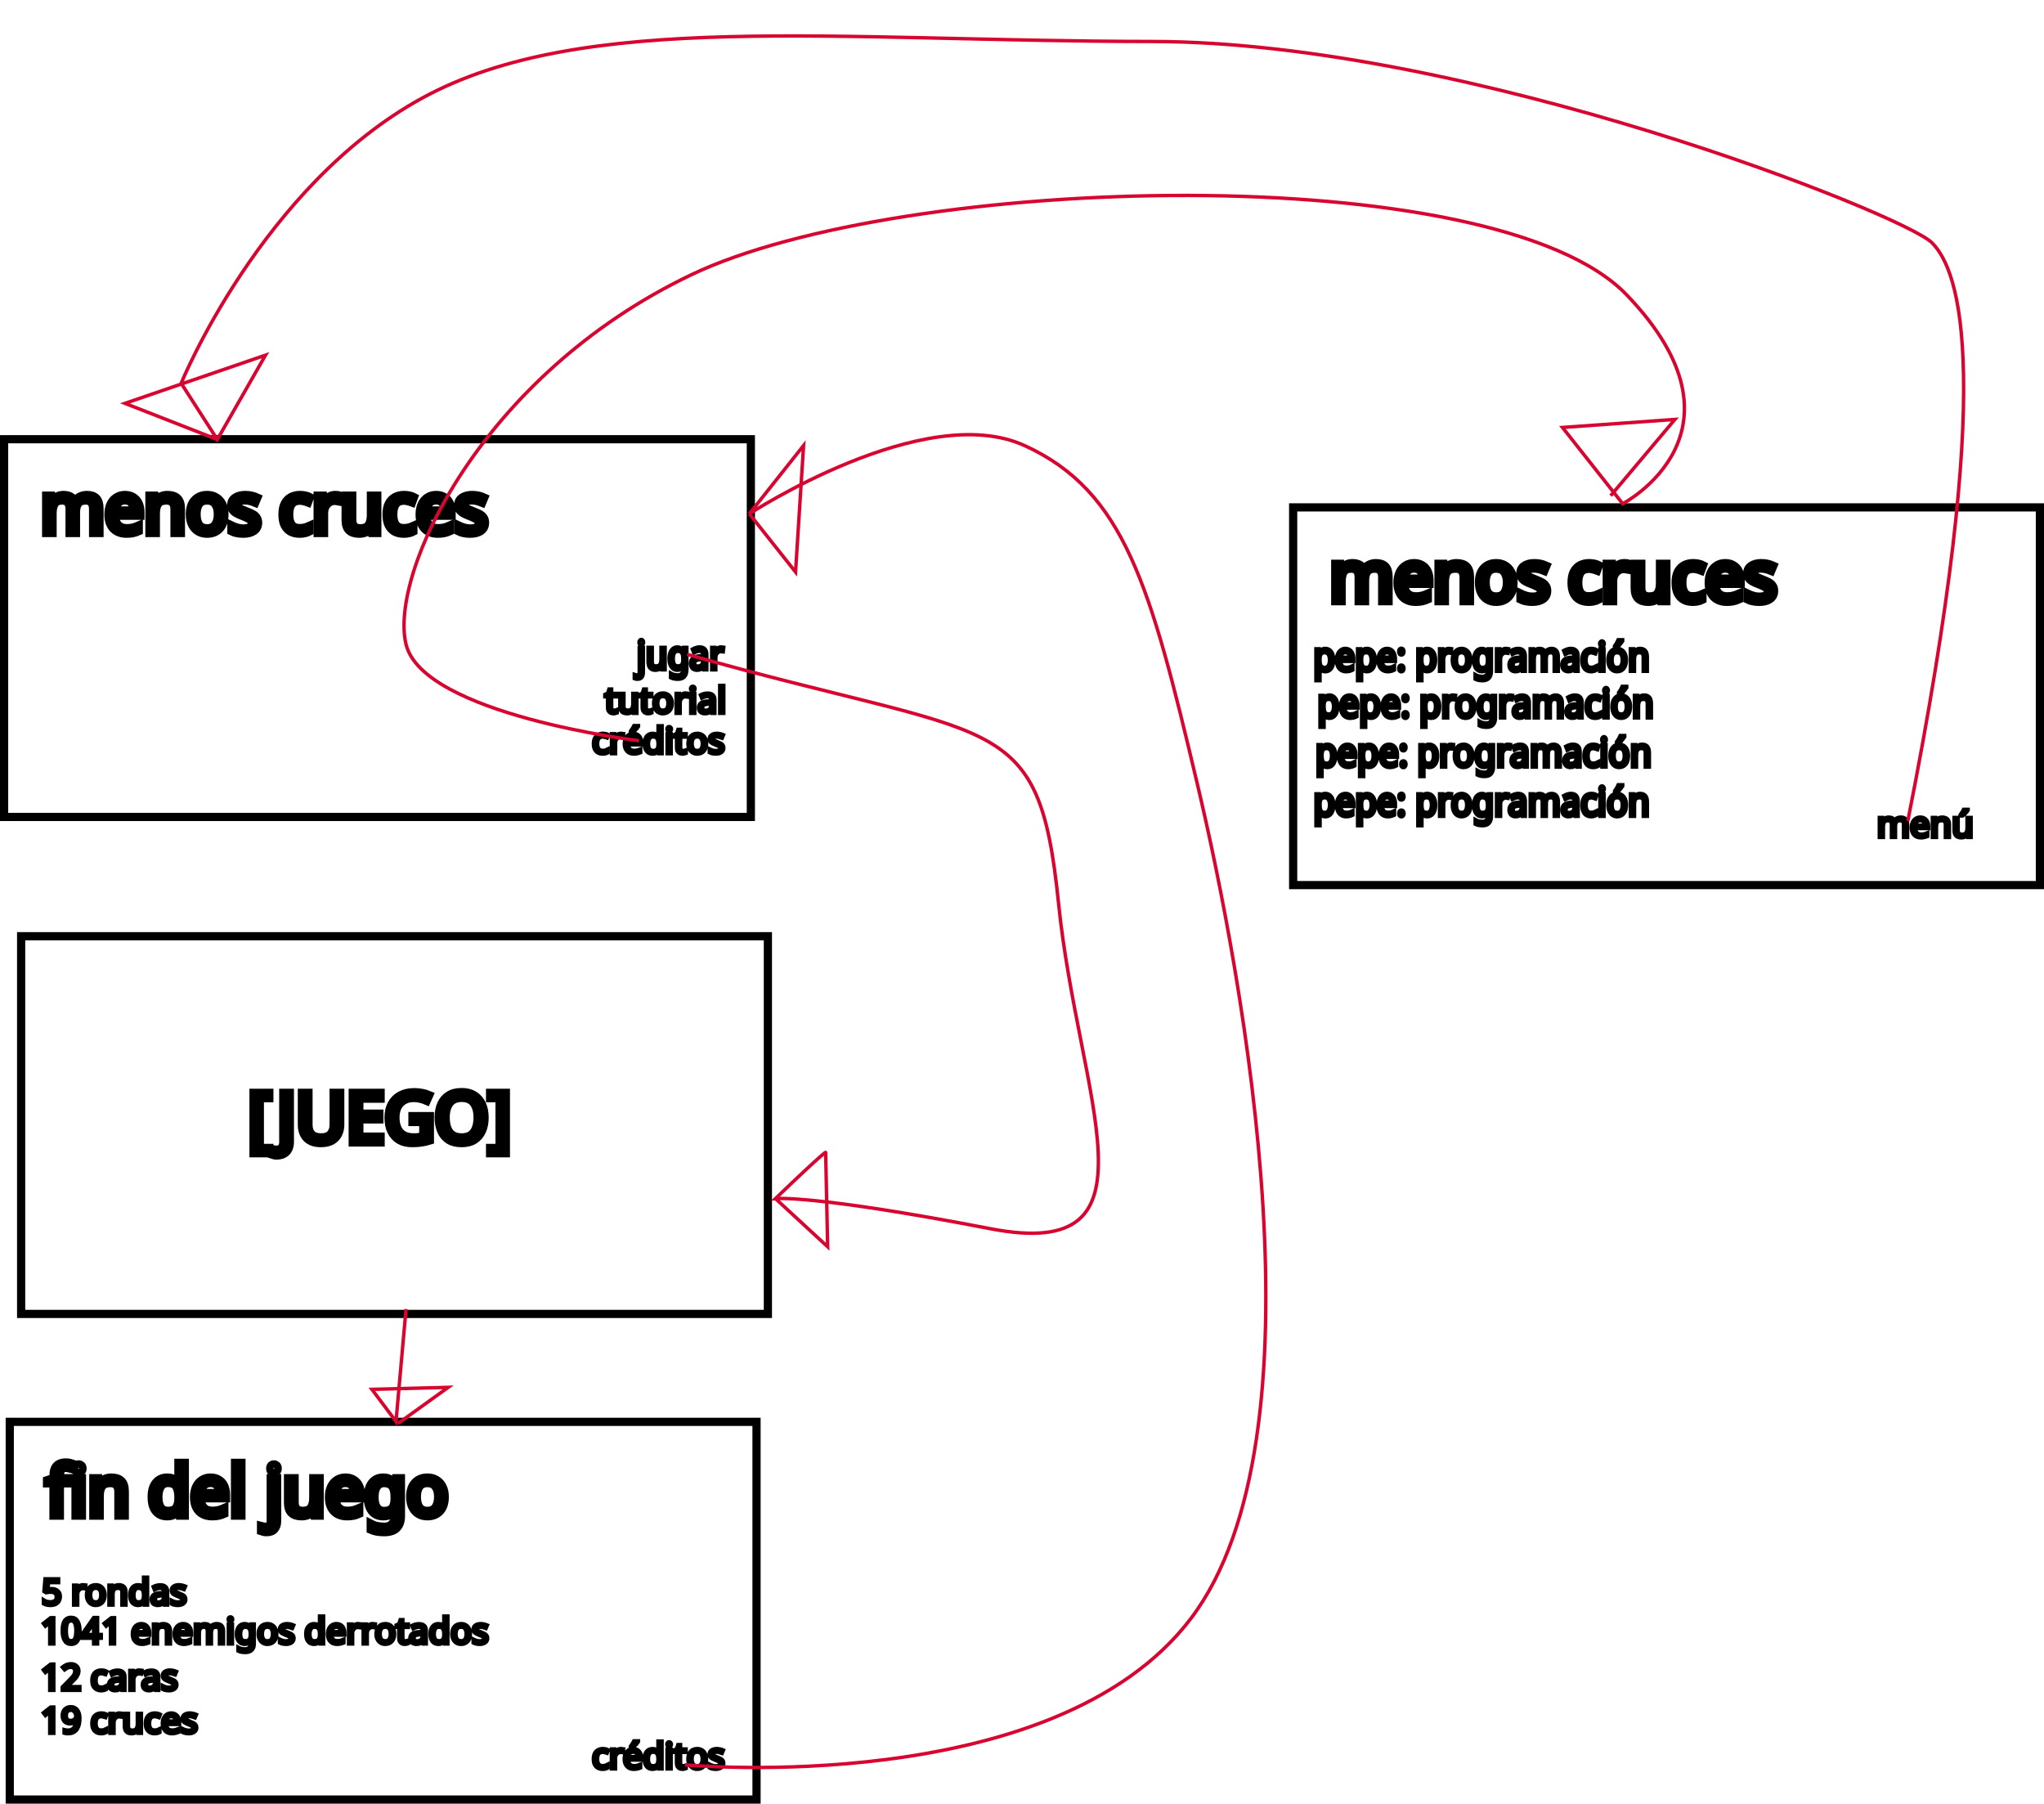
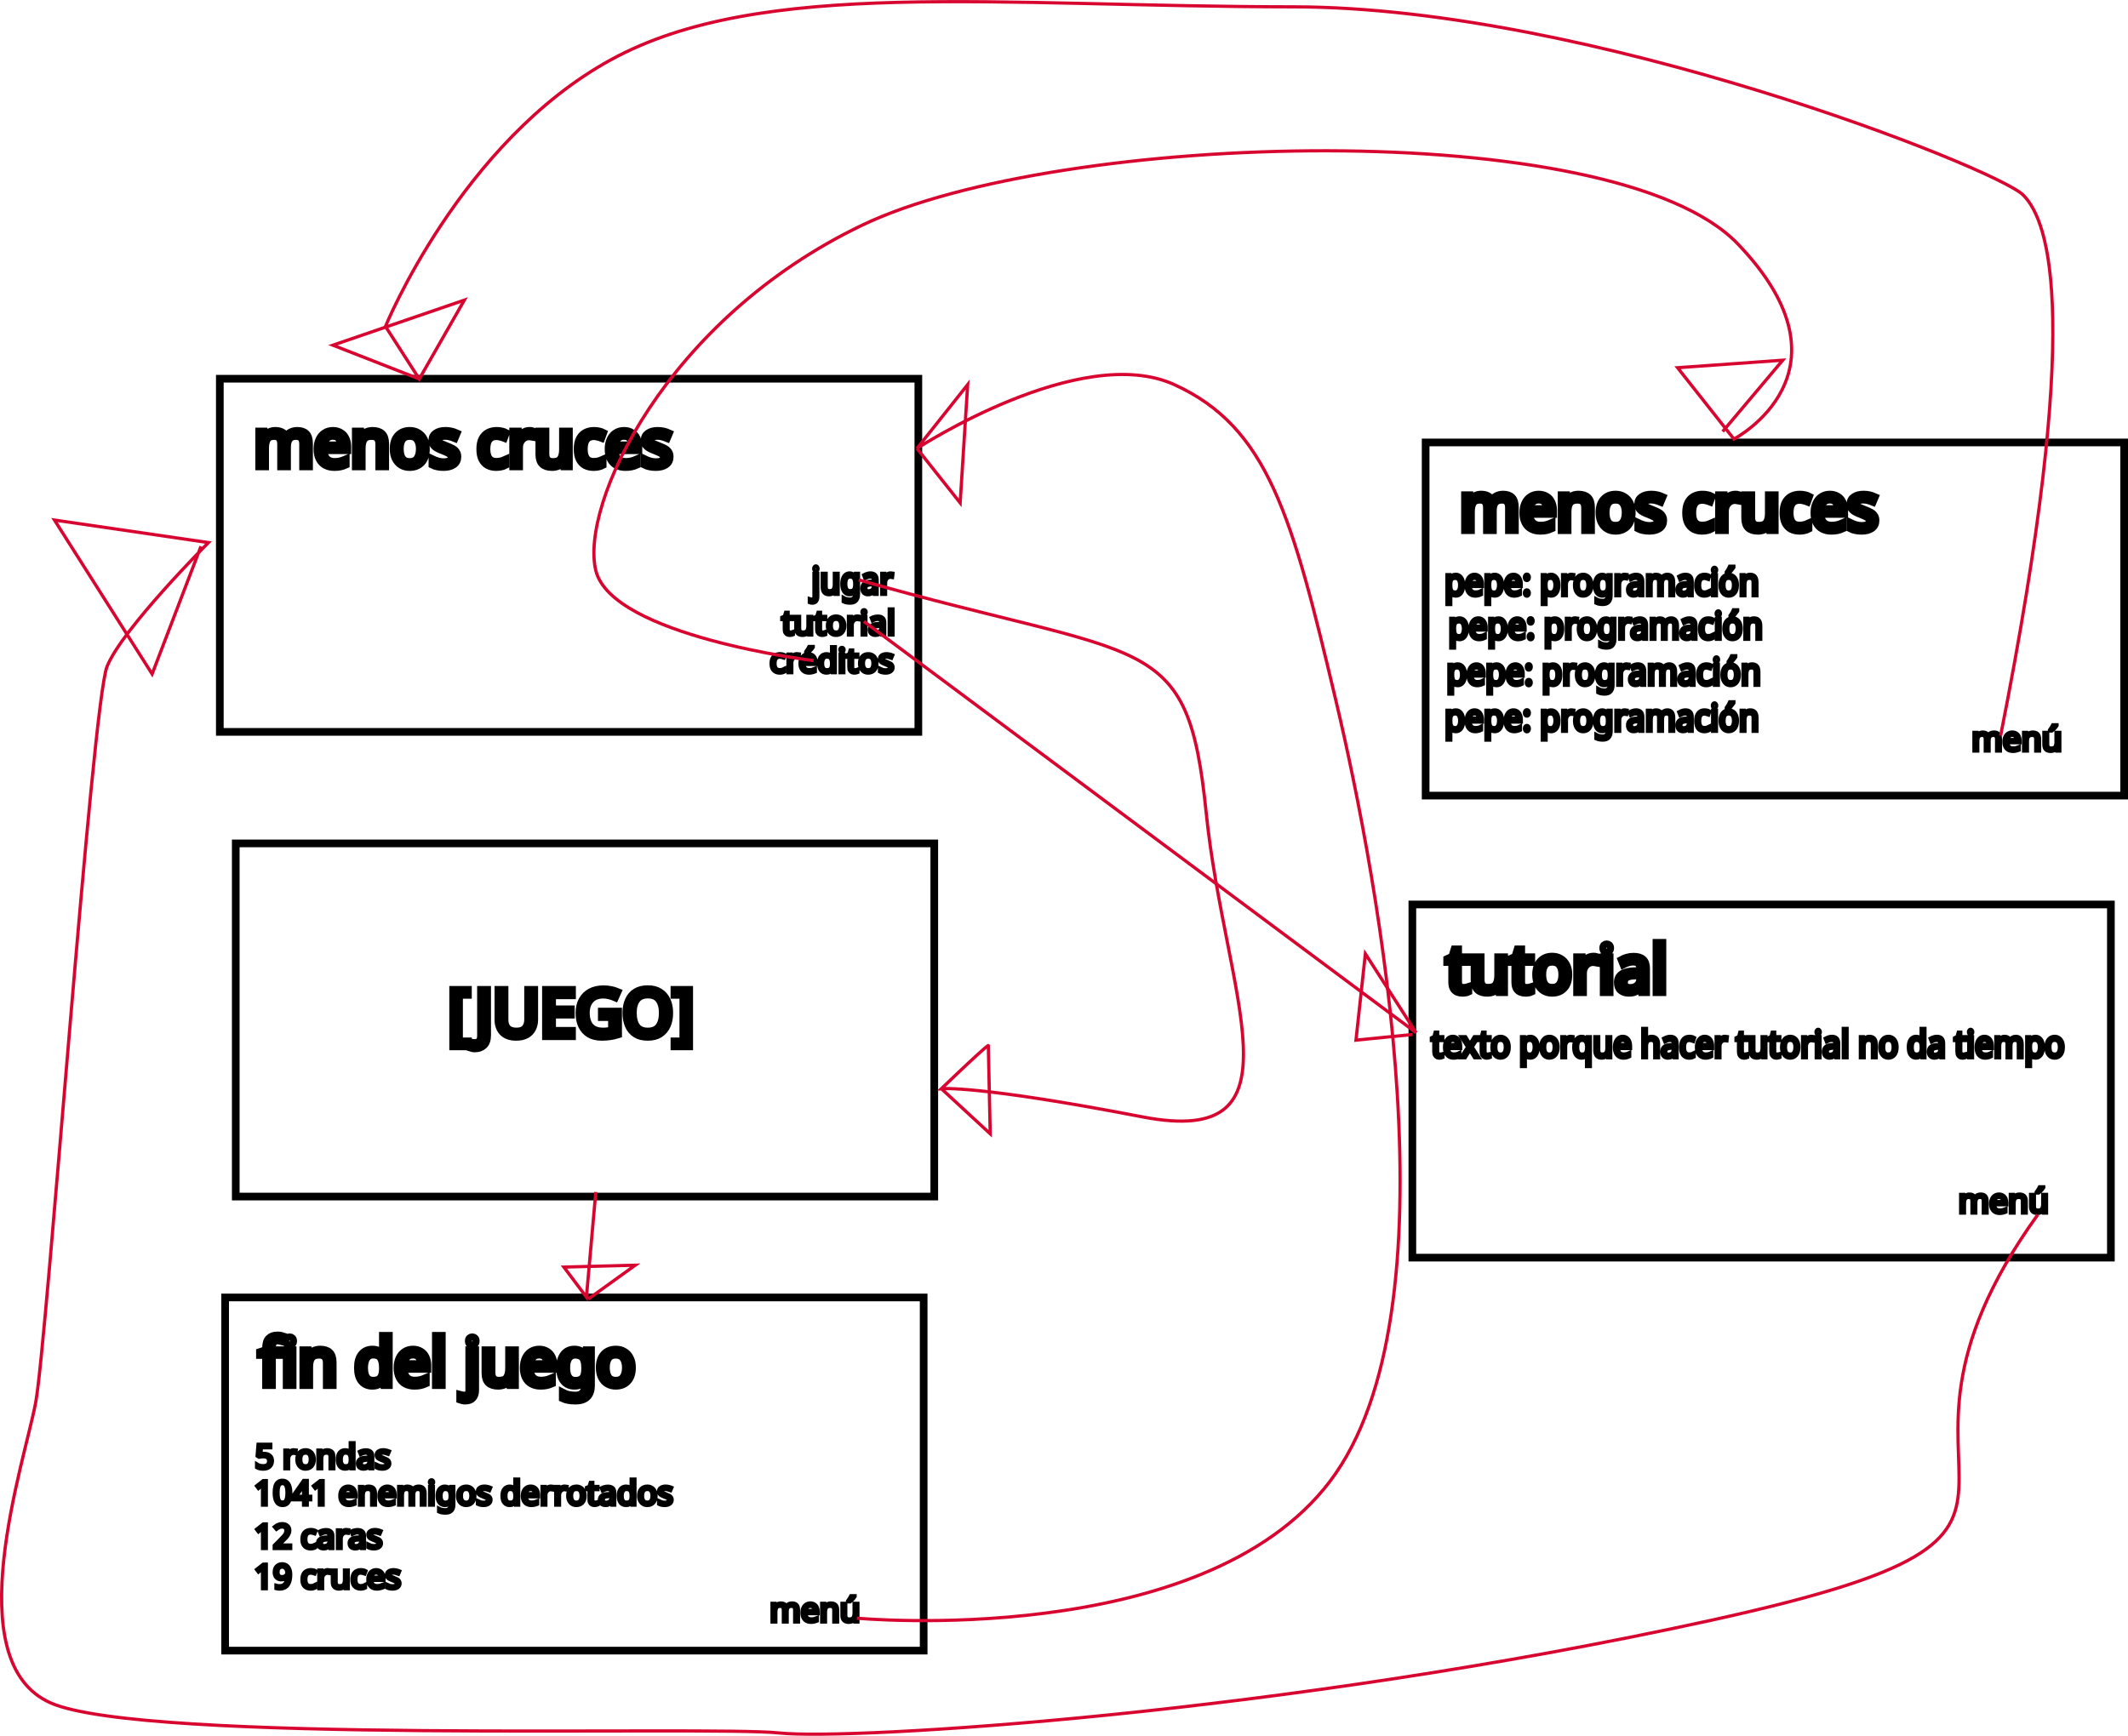
- <svg xmlns="http://www.w3.org/2000/svg" width="329.948mm" height="291.09mm" viewBox="0 0 329.948 291.09" version="1.1" id="svg1">
+ <svg xmlns="http://www.w3.org/2000/svg" width="367.22mm" height="299.617mm" viewBox="0 0 367.22 299.617" version="1.1" id="svg1">
  <defs id="defs1">
    <rect x="119.094" y="264.173" width="214.803" height="51.535" id="rect2" />
  </defs>
-   <g id="layer1" transform="translate(-5.755208,30.09494)">
+   <g id="layer1" transform="translate(31.51665,24.5796)">
    <rect style="fill:none;stroke:#000000;stroke-width:1.323;stroke-dasharray:none" id="rect1" width="120.542" height="60.958" x="6.417" y="40.792" />
    <text xml:space="preserve" style="font-size:4.939px;writing-mode:lr-tb;direction:ltr;fill:none;stroke:#000000;stroke-width:1.323;stroke-dasharray:none" x="46.292" y="54.542" id="text1">
      <tspan id="tspan1" style="stroke-width:1.323" x="46.292" y="54.542" />
    </text>
    <text xml:space="preserve" style="font-style:normal;font-variant:normal;font-weight:normal;font-stretch:normal;font-size:11.121px;font-family:sans-serif;-inkscape-font-specification:sans-serif;writing-mode:lr-tb;direction:ltr;fill:none;fill-opacity:1;stroke:#000000;stroke-width:1.39;stroke-dasharray:none" x="12.287" y="55.896" id="text2">
      <tspan id="tspan2" style="font-style:normal;font-variant:normal;font-weight:normal;font-stretch:normal;font-family:sans-serif;-inkscape-font-specification:sans-serif;fill:none;fill-opacity:1;stroke-width:1.39;stroke-dasharray:none" x="12.287" y="55.896">menos cruces</tspan>
    </text>
    <text xml:space="preserve" style="font-style:normal;font-variant:normal;font-weight:normal;font-stretch:normal;font-size:6.011px;font-family:sans-serif;-inkscape-font-specification:sans-serif;writing-mode:lr-tb;direction:ltr;fill:none;fill-opacity:1;stroke:#000000;stroke-width:0.751;stroke-dasharray:none" x="114.47" y="73.855" id="text3" transform="scale(0.9481573,1.054677)">
      <tspan id="tspan3" style="font-style:normal;font-variant:normal;font-weight:normal;font-stretch:normal;font-family:sans-serif;-inkscape-font-specification:sans-serif;fill:none;fill-opacity:1;stroke-width:0.751;stroke-dasharray:none" x="114.47" y="73.855">jugar</tspan>
    </text>
    <text xml:space="preserve" style="font-style:normal;font-variant:normal;font-weight:normal;font-stretch:normal;font-size:5.714px;font-family:sans-serif;-inkscape-font-specification:sans-serif;writing-mode:lr-tb;direction:ltr;fill:none;fill-opacity:1;stroke:#000000;stroke-width:0.714;stroke-dasharray:none" x="103.375" y="84.952" id="text4">
      <tspan id="tspan4" style="font-style:normal;font-variant:normal;font-weight:normal;font-stretch:normal;font-family:sans-serif;-inkscape-font-specification:sans-serif;fill:none;fill-opacity:1;stroke-width:0.714;stroke-dasharray:none" x="103.375" y="84.952">tutorial</tspan>
    </text>
    <text xml:space="preserve" style="font-style:normal;font-variant:normal;font-weight:normal;font-stretch:normal;font-size:5.714px;font-family:sans-serif;-inkscape-font-specification:sans-serif;writing-mode:lr-tb;direction:ltr;fill:none;fill-opacity:1;stroke:#000000;stroke-width:0.714;stroke-dasharray:none" x="101.318" y="91.46" id="text5">
      <tspan id="tspan5" style="font-style:normal;font-variant:normal;font-weight:normal;font-stretch:normal;font-family:sans-serif;-inkscape-font-specification:sans-serif;fill:none;fill-opacity:1;stroke-width:0.714;stroke-dasharray:none" x="101.318" y="91.46">créditos</tspan>
    </text>
    <rect style="fill:none;stroke:#000000;stroke-width:1.323;stroke-dasharray:none" id="rect5" width="120.542" height="60.958" x="9.167" y="121" />
    <text xml:space="preserve" style="font-style:normal;font-variant:normal;font-weight:normal;font-stretch:normal;font-size:11.121px;font-family:sans-serif;-inkscape-font-specification:sans-serif;writing-mode:lr-tb;direction:ltr;fill:none;fill-opacity:1;stroke:#000000;stroke-width:1.39;stroke-dasharray:none" x="45.826" y="154.253" id="text6">
      <tspan id="tspan6" style="font-style:normal;font-variant:normal;font-weight:normal;font-stretch:normal;font-family:sans-serif;-inkscape-font-specification:sans-serif;fill:none;fill-opacity:1;stroke-width:1.39;stroke-dasharray:none" x="45.826" y="154.253">[JUEGO]</tspan>
    </text>
    <rect style="fill:none;stroke:#000000;stroke-width:1.323;stroke-dasharray:none" id="rect9" width="120.542" height="60.958" x="7.333" y="199.375" />
    <text xml:space="preserve" style="font-style:normal;font-variant:normal;font-weight:normal;font-stretch:normal;font-size:11.121px;font-family:sans-serif;-inkscape-font-specification:sans-serif;writing-mode:lr-tb;direction:ltr;fill:none;fill-opacity:1;stroke:#000000;stroke-width:1.39;stroke-dasharray:none" x="13.204" y="214.479" id="text9">
      <tspan id="tspan9" style="font-style:normal;font-variant:normal;font-weight:normal;font-stretch:normal;font-family:sans-serif;-inkscape-font-specification:sans-serif;fill:none;fill-opacity:1;stroke-width:1.39;stroke-dasharray:none" x="13.204" y="214.479">fin del juego</tspan>
    </text>
    <text xml:space="preserve" style="font-style:normal;font-variant:normal;font-weight:normal;font-stretch:normal;font-size:5.714px;font-family:sans-serif;-inkscape-font-specification:sans-serif;writing-mode:lr-tb;direction:ltr;fill:none;fill-opacity:1;stroke:#000000;stroke-width:0.714;stroke-dasharray:none" x="12.48" y="228.867" id="text10">
      <tspan id="tspan10" style="font-style:normal;font-variant:normal;font-weight:normal;font-stretch:normal;font-family:sans-serif;-inkscape-font-specification:sans-serif;fill:none;fill-opacity:1;stroke-width:0.714;stroke-dasharray:none" x="12.48" y="228.867">5 rondas</tspan>
    </text>
    <text xml:space="preserve" style="font-style:normal;font-variant:normal;font-weight:normal;font-stretch:normal;font-size:5.714px;font-family:sans-serif;-inkscape-font-specification:sans-serif;writing-mode:lr-tb;direction:ltr;fill:none;fill-opacity:1;stroke:#000000;stroke-width:0.714;stroke-dasharray:none" x="12.331" y="235.144" id="text11">
      <tspan id="tspan11" style="font-style:normal;font-variant:normal;font-weight:normal;font-stretch:normal;font-family:sans-serif;-inkscape-font-specification:sans-serif;fill:none;fill-opacity:1;stroke-width:0.714;stroke-dasharray:none" x="12.331" y="235.144">1041 enemigos derrotados</tspan>
    </text>
    <text xml:space="preserve" style="font-style:normal;font-variant:normal;font-weight:normal;font-stretch:normal;font-size:5.714px;font-family:sans-serif;-inkscape-font-specification:sans-serif;writing-mode:lr-tb;direction:ltr;fill:none;fill-opacity:1;stroke:#000000;stroke-width:0.714;stroke-dasharray:none" x="101.305" y="255.31" id="text12">
-       <tspan id="tspan12" style="font-style:normal;font-variant:normal;font-weight:normal;font-stretch:normal;font-family:sans-serif;-inkscape-font-specification:sans-serif;fill:none;fill-opacity:1;stroke-width:0.714;stroke-dasharray:none" x="101.305" y="255.31">créditos</tspan>
+       <tspan id="tspan12" style="font-style:normal;font-variant:normal;font-weight:normal;font-stretch:normal;font-family:sans-serif;-inkscape-font-specification:sans-serif;fill:none;fill-opacity:1;stroke-width:0.714;stroke-dasharray:none" x="101.305" y="255.31">menú</tspan>
    </text>
    <text xml:space="preserve" style="font-style:normal;font-variant:normal;font-weight:normal;font-stretch:normal;font-size:5.714px;font-family:sans-serif;-inkscape-font-specification:sans-serif;writing-mode:lr-tb;direction:ltr;fill:none;fill-opacity:1;stroke:#000000;stroke-width:0.714;stroke-dasharray:none" x="12.331" y="242.633" id="text13">
      <tspan id="tspan13" style="font-style:normal;font-variant:normal;font-weight:normal;font-stretch:normal;font-family:sans-serif;-inkscape-font-specification:sans-serif;fill:none;fill-opacity:1;stroke-width:0.714;stroke-dasharray:none" x="12.331" y="242.633">12 caras</tspan>
    </text>
    <text xml:space="preserve" style="font-style:normal;font-variant:normal;font-weight:normal;font-stretch:normal;font-size:5.714px;font-family:sans-serif;-inkscape-font-specification:sans-serif;writing-mode:lr-tb;direction:ltr;fill:none;fill-opacity:1;stroke:#000000;stroke-width:0.714;stroke-dasharray:none" x="12.331" y="249.567" id="text16">
      <tspan id="tspan16" style="font-style:normal;font-variant:normal;font-weight:normal;font-stretch:normal;font-family:sans-serif;-inkscape-font-specification:sans-serif;fill:none;fill-opacity:1;stroke-width:0.714;stroke-dasharray:none" x="12.331" y="249.567">19 cruces</tspan>
    </text>
    <path style="fill:none;fill-opacity:1;stroke:#d70530;stroke-width:0.556;stroke-dasharray:none;stroke-opacity:1" d="m 116.673,75.513 c 50.234,14.26 56.716,8.426 59.957,40.187 3.241,31.761 17.501,58.012 -11.019,52.503 -28.52,-5.51 -34.678,-4.861 -34.678,-4.861 8.102,-7.778 8.102,-7.454 8.102,-7.454 l 0.324,15.232 -8.426,-7.778" id="path16" />
    <path style="fill:none;fill-opacity:1;stroke:#d70530;stroke-width:0.556;stroke-dasharray:none;stroke-opacity:1" d="m 71.3,181.167 c -0.324,3.565 -1.62,18.149 -1.62,18.149 l -3.889,-5.185 12.315,-0.324 -8.102,5.834" id="path17" />
    <path style="fill:none;fill-opacity:1;stroke:#d70530;stroke-width:0.556;stroke-dasharray:none;stroke-opacity:1" d="m 116.349,254.735 c 0,0 59.553,5.556 81.671,-23.659 22.118,-29.214 8.513,-103.039 0.972,-134.822 -7.541,-31.783 -11.654,-47.064 -27.872,-54.447 -16.218,-7.383 -44.4,11.019 -44.4,11.019 l 8.75,-11.019 -1.296,20.418 -7.454,-9.399" id="path18" />
    <rect style="fill:none;stroke:#000000;stroke-width:1.323;stroke-dasharray:none" id="rect18" width="120.542" height="60.958" x="214.5" y="51.792" />
    <text xml:space="preserve" style="font-style:normal;font-variant:normal;font-weight:normal;font-stretch:normal;font-size:11.121px;font-family:sans-serif;-inkscape-font-specification:sans-serif;writing-mode:lr-tb;direction:ltr;fill:none;fill-opacity:1;stroke:#000000;stroke-width:1.39;stroke-dasharray:none" x="220.37" y="66.896" id="text18">
      <tspan id="tspan18" style="font-style:normal;font-variant:normal;font-weight:normal;font-stretch:normal;font-family:sans-serif;-inkscape-font-specification:sans-serif;fill:none;fill-opacity:1;stroke-width:1.39;stroke-dasharray:none" x="220.37" y="66.896">menos cruces</tspan>
    </text>
    <text xml:space="preserve" style="font-style:normal;font-variant:normal;font-weight:normal;font-stretch:normal;font-size:6.011px;font-family:sans-serif;-inkscape-font-specification:sans-serif;writing-mode:lr-tb;direction:ltr;fill:none;fill-opacity:1;stroke:#000000;stroke-width:0.751;stroke-dasharray:none" x="230.362" y="81.211" id="text19" transform="scale(0.9481573,1.054677)">
      <tspan id="tspan19" style="font-style:normal;font-variant:normal;font-weight:normal;font-stretch:normal;font-family:sans-serif;-inkscape-font-specification:sans-serif;fill:none;fill-opacity:1;stroke-width:0.751;stroke-dasharray:none" x="230.362" y="81.211">pepe: programación</tspan>
    </text>
    <text xml:space="preserve" style="font-style:normal;font-variant:normal;font-weight:normal;font-stretch:normal;font-size:6.011px;font-family:sans-serif;-inkscape-font-specification:sans-serif;writing-mode:lr-tb;direction:ltr;fill:none;fill-opacity:1;stroke:#000000;stroke-width:0.751;stroke-dasharray:none" x="230.02" y="88.74" id="text21" transform="scale(0.9481573,1.054677)">
      <tspan id="tspan21" style="font-style:normal;font-variant:normal;font-weight:normal;font-stretch:normal;font-family:sans-serif;-inkscape-font-specification:sans-serif;fill:none;fill-opacity:1;stroke-width:0.751;stroke-dasharray:none" x="230.02" y="88.74">pepe: programación</tspan>
    </text>
    <text xml:space="preserve" style="font-style:normal;font-variant:normal;font-weight:normal;font-stretch:normal;font-size:6.011px;font-family:sans-serif;-inkscape-font-specification:sans-serif;writing-mode:lr-tb;direction:ltr;fill:none;fill-opacity:1;stroke:#000000;stroke-width:0.751;stroke-dasharray:none" x="229.679" y="96.269" id="text22" transform="scale(0.9481573,1.054677)">
      <tspan id="tspan22" style="font-style:normal;font-variant:normal;font-weight:normal;font-stretch:normal;font-family:sans-serif;-inkscape-font-specification:sans-serif;fill:none;fill-opacity:1;stroke-width:0.751;stroke-dasharray:none" x="229.679" y="96.269">pepe: programación</tspan>
    </text>
    <text xml:space="preserve" style="font-style:normal;font-variant:normal;font-weight:normal;font-stretch:normal;font-size:6.011px;font-family:sans-serif;-inkscape-font-specification:sans-serif;writing-mode:lr-tb;direction:ltr;fill:none;fill-opacity:1;stroke:#000000;stroke-width:0.751;stroke-dasharray:none" x="229.672" y="74.078" id="text24" transform="scale(0.9481573,1.054677)">
      <tspan id="tspan24" style="font-style:normal;font-variant:normal;font-weight:normal;font-stretch:normal;font-family:sans-serif;-inkscape-font-specification:sans-serif;fill:none;fill-opacity:1;stroke-width:0.751;stroke-dasharray:none" x="229.672" y="74.078">pepe: programación</tspan>
    </text>
    <path style="fill:none;fill-opacity:1;stroke:#d70530;stroke-width:0.556;stroke-dasharray:none;stroke-opacity:1" d="m 108.894,89.449 c 0,0 -34.84,-4.213 -37.595,-15.556 -2.755,-11.343 11.981,-43.356 46.021,-59.633 34.04,-16.277 129.698,-18.973 151.026,3.241 21.328,22.214 -0.648,33.705 -0.648,33.705 L 257.976,38.891 276.125,37.595 265.754,49.91" id="path25" />
    <text xml:space="preserve" style="font-style:normal;font-variant:normal;font-weight:normal;font-stretch:normal;font-size:5.714px;font-family:sans-serif;-inkscape-font-specification:sans-serif;writing-mode:lr-tb;direction:ltr;fill:none;fill-opacity:1;stroke:#000000;stroke-width:0.714;stroke-dasharray:none" x="308.714" y="104.981" id="text26">
      <tspan id="tspan26" style="font-style:normal;font-variant:normal;font-weight:normal;font-stretch:normal;font-family:sans-serif;-inkscape-font-specification:sans-serif;fill:none;fill-opacity:1;stroke-width:0.714;stroke-dasharray:none" x="308.714" y="104.981">menú</tspan>
    </text>
    <path style="fill:none;fill-opacity:1;stroke:#d70530;stroke-width:0.556;stroke-dasharray:none;stroke-opacity:1" d="m 313.72,102.413 c 14.26,-71.948 8.426,-88.801 3.889,-93.338 -4.537,-4.537 -74.682,-32.435 -125.858,-32.474 -51.176,-0.039 -91.94,-5.06 -117.858,9.14 C 47.975,-0.06 35.002,31.761 35.002,31.761 l 5.834,9.075 7.778,-13.612 -22.686,7.778 14.908,5.834" id="path26" />
+     <rect style="fill:none;stroke:#000000;stroke-width:1.323;stroke-dasharray:none" id="rect26" width="120.542" height="60.958" x="212.208" y="131.542" />
+     <text xml:space="preserve" style="font-style:normal;font-variant:normal;font-weight:normal;font-stretch:normal;font-size:11.121px;font-family:sans-serif;-inkscape-font-specification:sans-serif;writing-mode:lr-tb;direction:ltr;fill:none;fill-opacity:1;stroke:#000000;stroke-width:1.39;stroke-dasharray:none" x="218.079" y="146.646" id="text27">
+       <tspan id="tspan27" style="font-style:normal;font-variant:normal;font-weight:normal;font-stretch:normal;font-family:sans-serif;-inkscape-font-specification:sans-serif;fill:none;fill-opacity:1;stroke-width:1.39;stroke-dasharray:none" x="218.079" y="146.646">tutorial</tspan>
+     </text>
+     <text xml:space="preserve" style="font-style:normal;font-variant:normal;font-weight:normal;font-stretch:normal;font-size:6.011px;font-family:sans-serif;-inkscape-font-specification:sans-serif;writing-mode:lr-tb;direction:ltr;fill:none;fill-opacity:1;stroke:#000000;stroke-width:0.751;stroke-dasharray:none" x="227.255" y="149.694" id="text31" transform="scale(0.9481573,1.054677)">
+       <tspan id="tspan31" style="font-style:normal;font-variant:normal;font-weight:normal;font-stretch:normal;font-family:sans-serif;-inkscape-font-specification:sans-serif;fill:none;fill-opacity:1;stroke-width:0.751;stroke-dasharray:none" x="227.255" y="149.694">texto porque hacer tutorial no da tiempo</tspan>
+     </text>
+     <text xml:space="preserve" style="font-style:normal;font-variant:normal;font-weight:normal;font-stretch:normal;font-size:5.714px;font-family:sans-serif;-inkscape-font-specification:sans-serif;writing-mode:lr-tb;direction:ltr;fill:none;fill-opacity:1;stroke:#000000;stroke-width:0.714;stroke-dasharray:none" x="306.422" y="184.731" id="text32">
+       <tspan id="tspan32" style="font-style:normal;font-variant:normal;font-weight:normal;font-stretch:normal;font-family:sans-serif;-inkscape-font-specification:sans-serif;fill:none;fill-opacity:1;stroke-width:0.714;stroke-dasharray:none" x="306.422" y="184.731">menú</tspan>
+     </text>
+     <path style="fill:none;fill-opacity:1;stroke:#d70530;stroke-width:0.556;stroke-dasharray:none;stroke-opacity:1" d="m 117.566,82.689 c 95.283,70.976 95.283,70.976 95.283,70.976 l -8.75,-13.612 -1.62,14.908 9.723,-0.972" id="path32" />
+     <path style="fill:none;fill-opacity:1;stroke:#d70530;stroke-width:0.556;stroke-dasharray:none;stroke-opacity:1" d="m 320.123,185.101 c -35.002,48.614 17.501,53.799 -56.392,70.004 -73.893,16.205 -148.434,20.742 -160.749,19.445 -12.315,-1.296 -109.543,1.945 -125.747,-5.185 -16.205,-7.13 -4.537,-41.484 -2.593,-51.855 1.945,-10.371 9.723,-120.562 12.315,-127.044 2.593,-6.482 17.501,-21.39 17.501,-21.39 L -22.117,65.188 -5.264,91.763 3.162,69.725" id="path33" />
  </g>
</svg>
